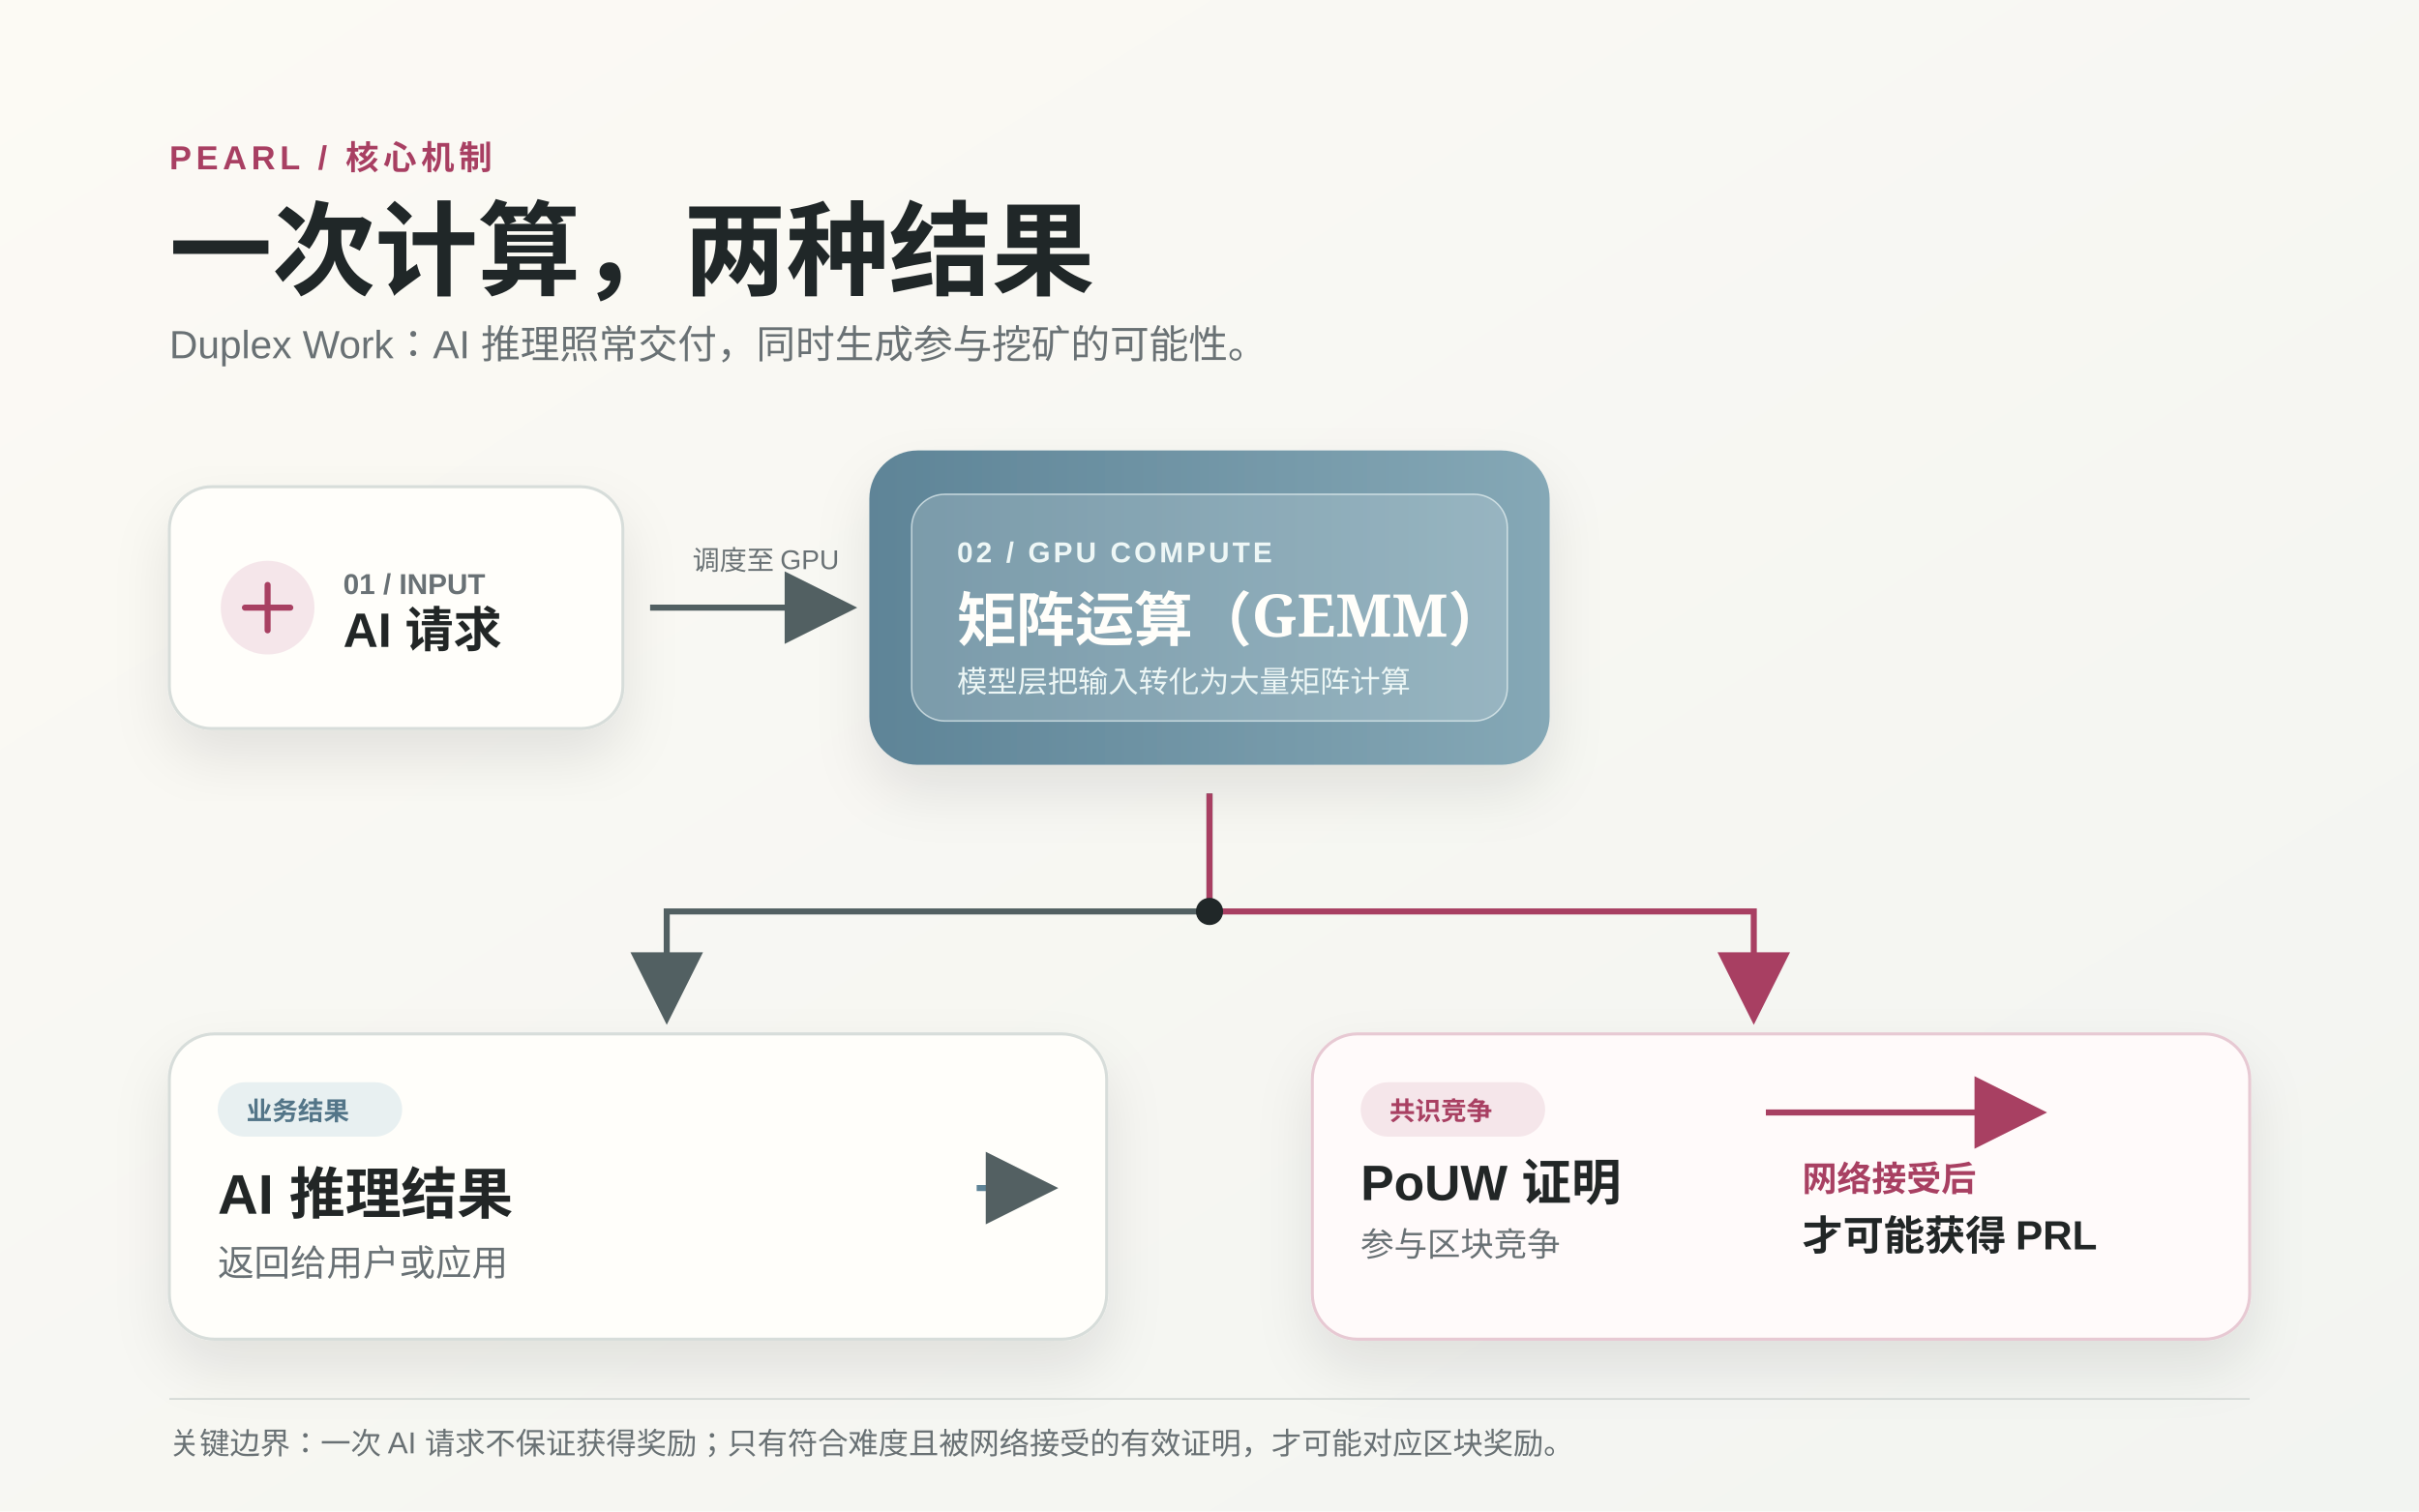
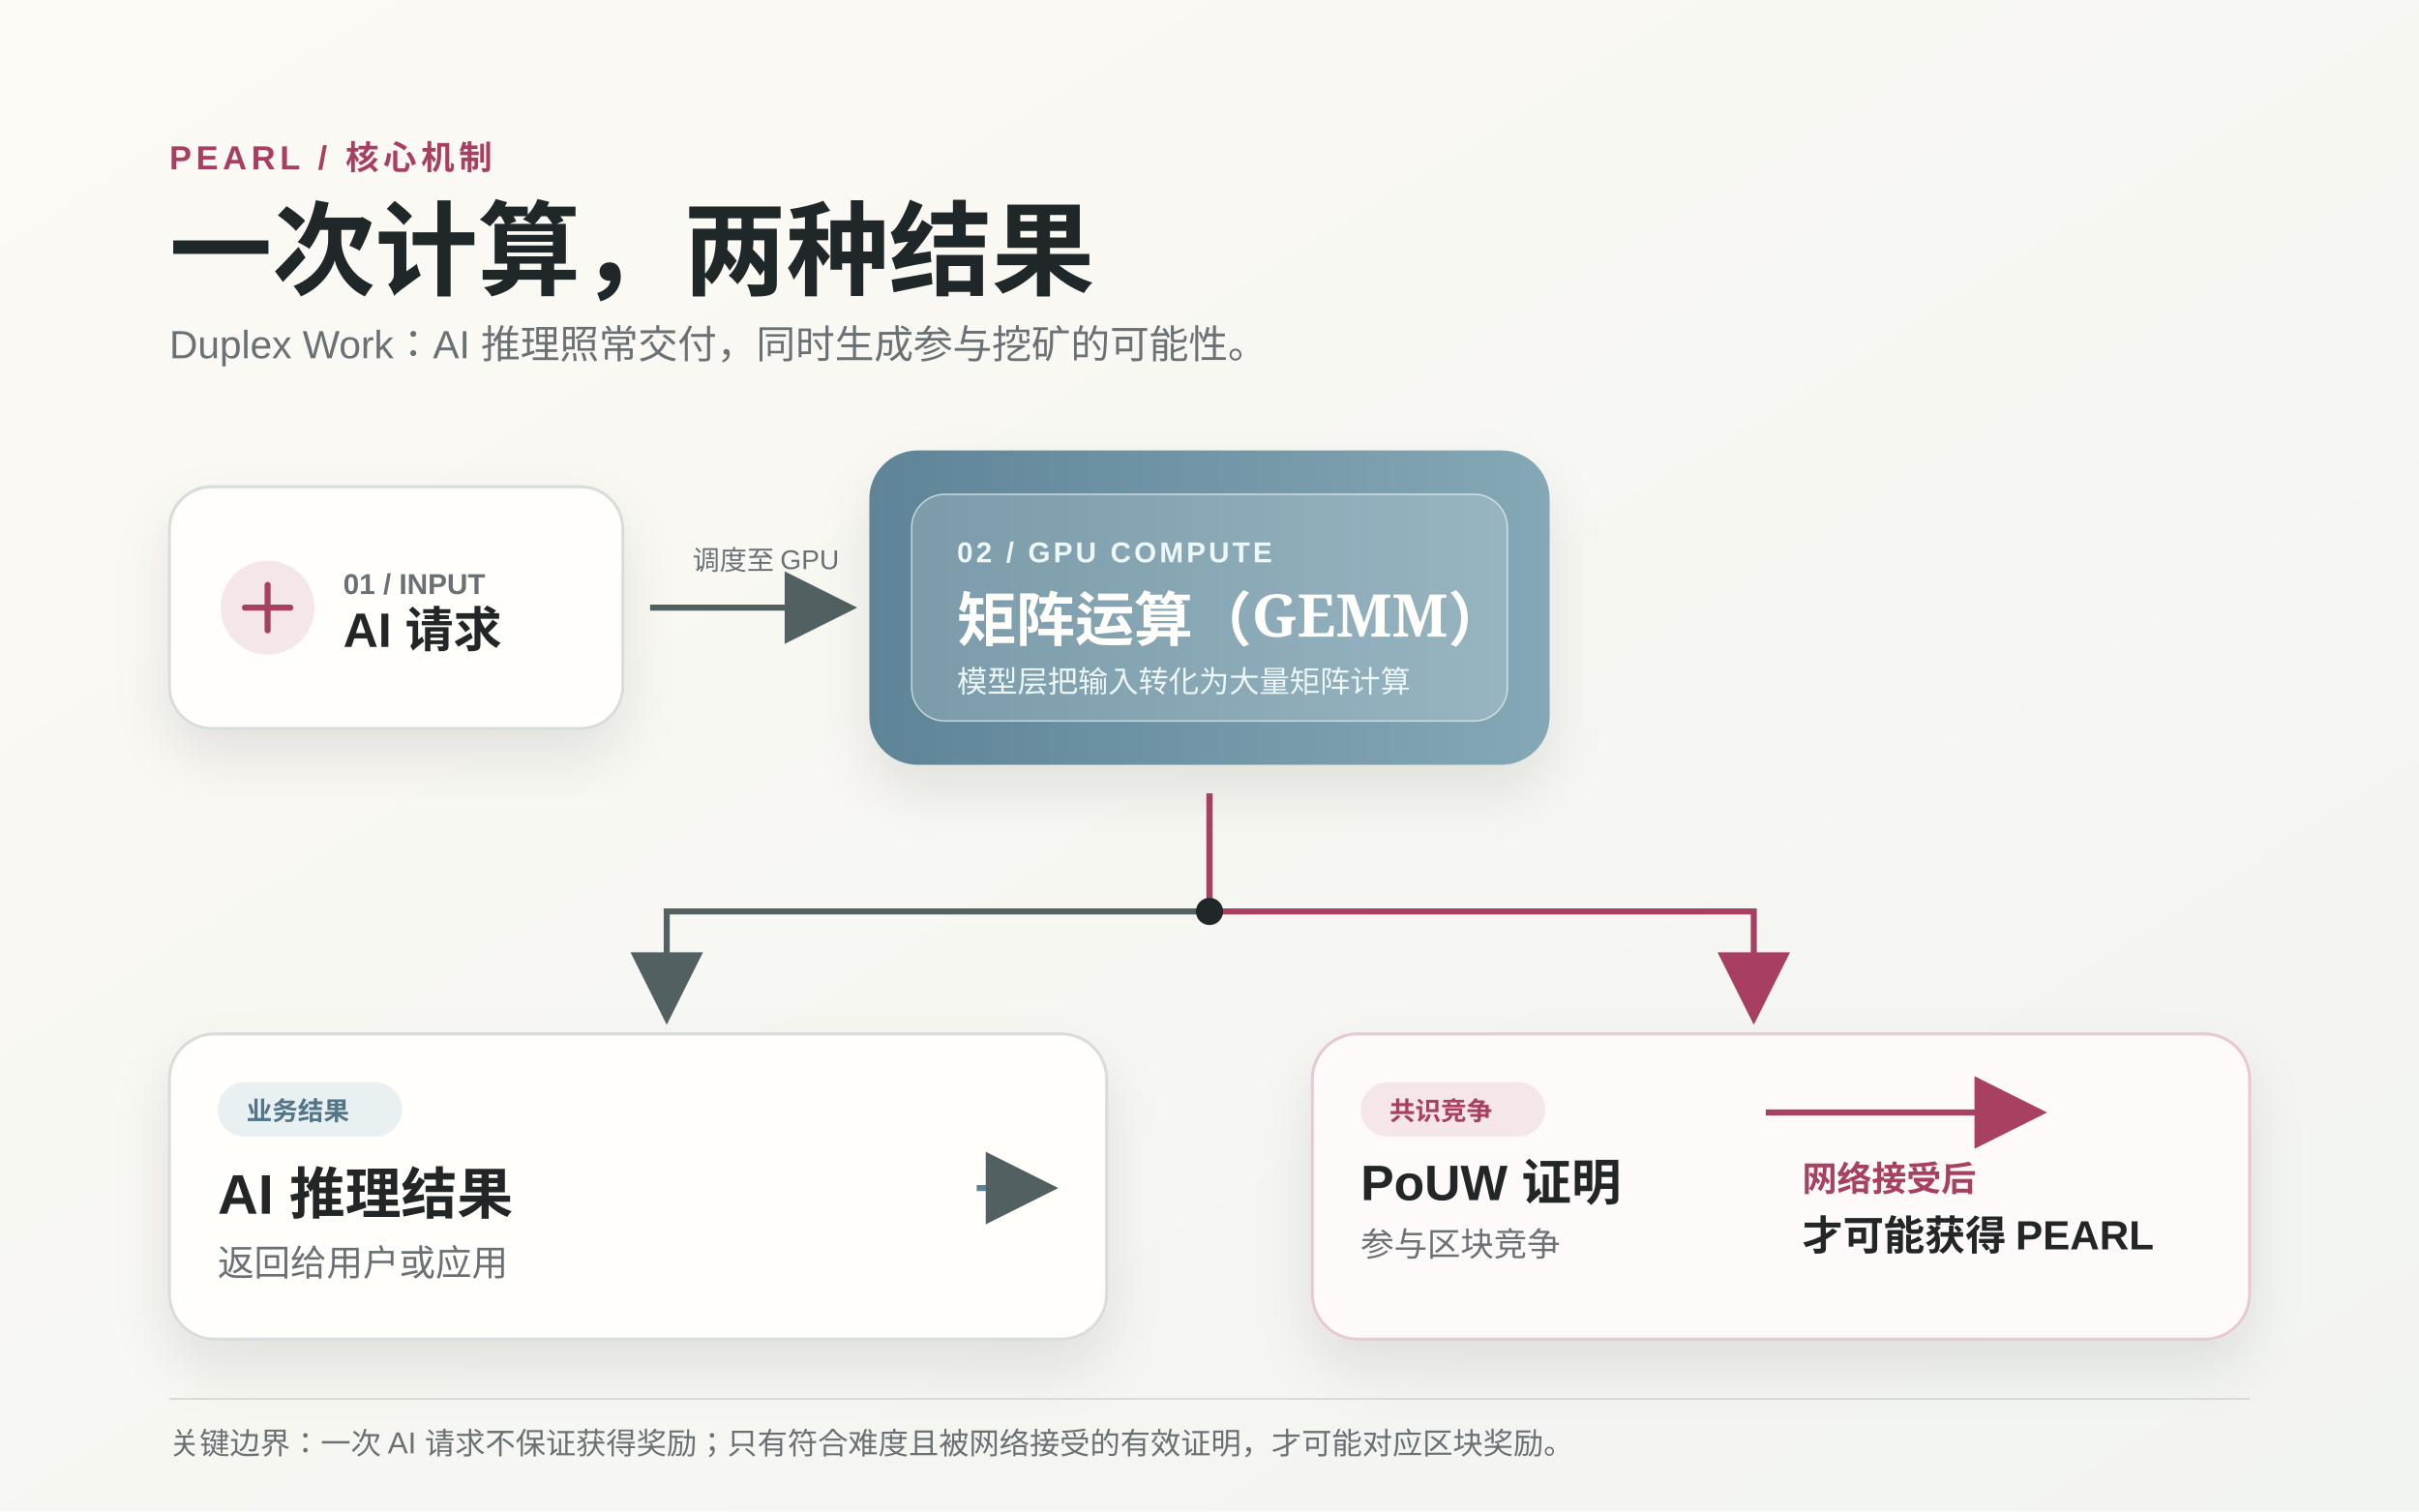
<svg xmlns="http://www.w3.org/2000/svg" width="1600" height="1000" viewBox="0 0 1600 1000" role="img" aria-labelledby="title desc">
  <defs>
    <linearGradient id="paper" x1="0" x2="1" y1="0" y2="1">
      <stop stop-color="#fcfaf4" />
      <stop offset="1" stop-color="#f2f4f1" />
    </linearGradient>
    <linearGradient id="gpu" x1="0" x2="1">
      <stop stop-color="#5e8497" />
      <stop offset="1" stop-color="#85a8b6" />
    </linearGradient>
    <filter id="shadow" x="-15%" y="-20%" width="130%" height="150%">
      <feDropShadow dx="0" dy="18" stdDeviation="18" flood-color="#1f292a" flood-opacity=".09" />
    </filter>
    <marker id="arrow" markerWidth="12" markerHeight="12" refX="9" refY="6" orient="auto">
      <path d="M0 0 L12 6 L0 12 Z" fill="#526062" />
    </marker>
    <marker id="roseArrow" markerWidth="12" markerHeight="12" refX="9" refY="6" orient="auto">
      <path d="M0 0 L12 6 L0 12 Z" fill="#a83f62" />
    </marker>
  </defs>
  <rect width="1600" height="1000" fill="url(#paper)" />
  <g font-family="'Noto Sans SC','Microsoft YaHei',Arial,sans-serif">
    <text x="112" y="112" fill="#a83f62" font-size="22" font-weight="700" letter-spacing="3">PEARL / 核心机制</text>
    <text x="112" y="190" fill="#202728" font-family="'Noto Serif SC','Songti SC',serif" font-size="68" font-weight="600">一次计算，两种结果</text>
    <text x="112" y="237" fill="#697174" font-size="26">Duplex Work：AI 推理照常交付，同时生成参与挖矿的可能性。</text>
    <g filter="url(#shadow)">
      <rect x="112" y="322" width="300" height="160" rx="28" fill="#fffefa" stroke="#d7ddda" stroke-width="2" />
      <circle cx="177" cy="402" r="31" fill="#f5e6ea" />
      <path d="M162 402h30M177 387v30" stroke="#a83f62" stroke-width="4" stroke-linecap="round" />
      <text x="227" y="393" fill="#697174" font-size="19" font-weight="700">01 / INPUT</text>
      <text x="227" y="428" fill="#202728" font-size="32" font-weight="700">AI 请求</text>
    </g>
    <path d="M430 402H555" stroke="#526062" stroke-width="4" marker-end="url(#arrow)" />
    <text x="458" y="377" fill="#697174" font-size="18">调度至 GPU</text>
    <g filter="url(#shadow)">
      <rect x="575" y="298" width="450" height="208" rx="32" fill="url(#gpu)" />
      <rect x="603" y="327" width="394" height="150" rx="22" fill="#f8fbfa" fill-opacity=".18" stroke="#eff7f8" stroke-opacity=".65" />
      <text x="633" y="372" fill="#eef7f6" font-size="19" font-weight="700" letter-spacing="2">02 / GPU COMPUTE</text>
      <text x="633" y="424" fill="#fffefa" font-family="'Noto Serif SC','Songti SC',serif" font-size="39" font-weight="700">矩阵运算（GEMM）</text>
      <text x="633" y="458" fill="#ecf6f5" font-size="20">模型层把输入转化为大量矩阵计算</text>
    </g>
    <path d="M800 525V603H441V666" stroke="#526062" stroke-width="4" fill="none" marker-end="url(#arrow)" />
    <path d="M800 525V603H1160V666" stroke="#a83f62" stroke-width="4" fill="none" marker-end="url(#roseArrow)" />
    <circle cx="800" cy="603" r="9" fill="#202728" />
    <g filter="url(#shadow)">
      <rect x="112" y="684" width="620" height="202" rx="30" fill="#fffefa" stroke="#d7ddda" stroke-width="2" />
      <rect x="144" y="716" width="122" height="36" rx="18" fill="#e8f0f1" />
      <text x="163" y="741" fill="#527588" font-size="17" font-weight="700">业务结果</text>
      <text x="144" y="803" fill="#202728" font-size="37" font-weight="700">AI 推理结果</text>
      <text x="144" y="844" fill="#697174" font-size="24">返回给用户或应用</text>
      <path d="M646 786h42" stroke="#5e8497" stroke-width="4" marker-end="url(#arrow)" />
    </g>
    <g filter="url(#shadow)">
      <rect x="868" y="684" width="620" height="202" rx="30" fill="#fffafa" stroke="#e7c9d3" stroke-width="2" />
      <rect x="900" y="716" width="122" height="36" rx="18" fill="#f5e6ea" />
      <text x="919" y="741" fill="#a83f62" font-size="17" font-weight="700">共识竞争</text>
      <text x="900" y="794" fill="#202728" font-size="33" font-weight="700">PoUW 证明</text>
      <text x="900" y="831" fill="#697174" font-size="22">参与区块竞争</text>
      <path d="M1168 736h174" stroke="#a83f62" stroke-width="4" marker-end="url(#roseArrow)" />
      <text x="1192" y="788" fill="#a83f62" font-size="23" font-weight="700">网络接受后</text>
-       <text x="1192" y="827" fill="#202728" font-size="27" font-weight="700">才可能获得 PRL</text>
+       <text x="1192" y="827" fill="#202728" font-size="27" font-weight="700">才可能获得 PEARL</text>
    </g>
    <rect x="112" y="925" width="1376" height="1" fill="#cfd5d2" />
    <text x="112" y="962" fill="#697174" font-size="20">关键边界：一次 AI 请求不保证获得奖励；只有符合难度且被网络接受的有效证明，才可能对应区块奖励。</text>
  </g>
</svg>
